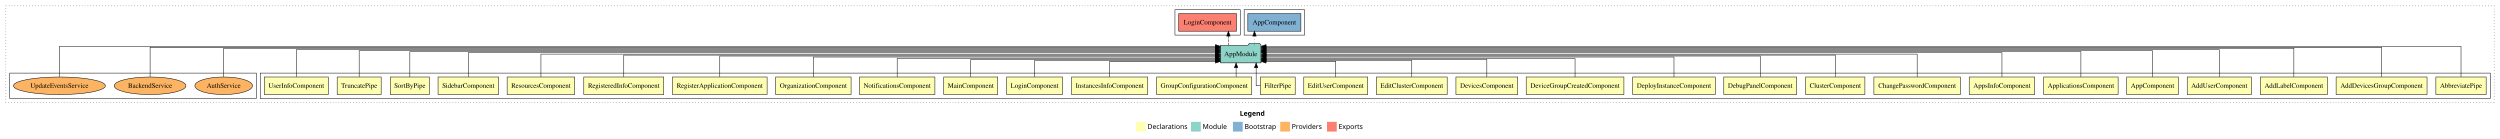
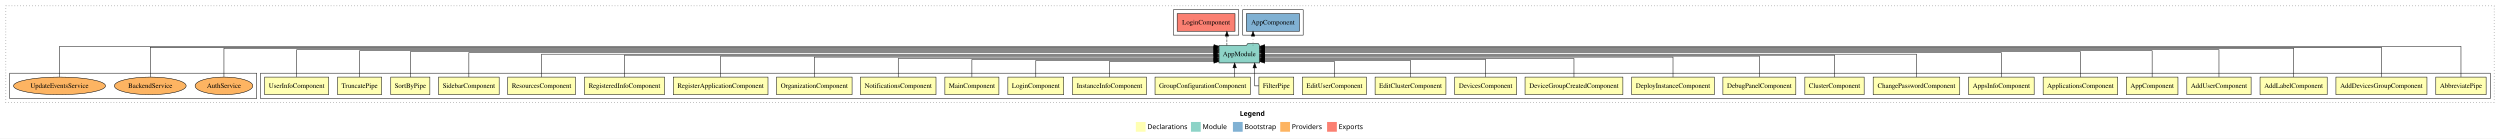
- <svg xmlns="http://www.w3.org/2000/svg" width="5130pt" height="284pt" viewBox="0.00 0.00 5130.00 284.00">
+ <svg xmlns="http://www.w3.org/2000/svg" width="5124pt" height="284pt" viewBox="0.00 0.00 5124.00 284.00">
  <g id="graph0" class="graph" transform="scale(1 1) rotate(0) translate(4 280)">
-     <polygon fill="#ffffff" stroke="transparent" points="-4,4 -4,-280 5126,-280 5126,4 -4,4" />
-     <text text-anchor="start" x="2540.009" y="-42.4" font-family="sans-serif" font-weight="bold" font-size="14.00" fill="#000000">Legend</text>
-     <polygon fill="#ffffb3" stroke="transparent" points="2327,-10 2327,-30 2347,-30 2347,-10 2327,-10" />
-     <text text-anchor="start" x="2350.629" y="-15.4" font-family="sans-serif" font-size="14.00" fill="#000000">  Declarations</text>
-     <polygon fill="#8dd3c7" stroke="transparent" points="2440,-10 2440,-30 2460,-30 2460,-10 2440,-10" />
-     <text text-anchor="start" x="2463.725" y="-15.4" font-family="sans-serif" font-size="14.00" fill="#000000">  Module</text>
-     <polygon fill="#80b1d3" stroke="transparent" points="2526,-10 2526,-30 2546,-30 2546,-10 2526,-10" />
-     <text text-anchor="start" x="2549.781" y="-15.4" font-family="sans-serif" font-size="14.00" fill="#000000">  Bootstrap</text>
-     <polygon fill="#fdb462" stroke="transparent" points="2623,-10 2623,-30 2643,-30 2643,-10 2623,-10" />
-     <text text-anchor="start" x="2646.673" y="-15.4" font-family="sans-serif" font-size="14.00" fill="#000000">  Providers</text>
-     <polygon fill="#fb8072" stroke="transparent" points="2719,-10 2719,-30 2739,-30 2739,-10 2719,-10" />
-     <text text-anchor="start" x="2742.726" y="-15.4" font-family="sans-serif" font-size="14.00" fill="#000000">  Exports</text>
+     <polygon fill="#ffffff" stroke="transparent" points="-4,4 -4,-280 5120,-280 5120,4 -4,4" />
+     <text text-anchor="start" x="2537.009" y="-42.4" font-family="sans-serif" font-weight="bold" font-size="14.00" fill="#000000">Legend</text>
+     <polygon fill="#ffffb3" stroke="transparent" points="2324,-10 2324,-30 2344,-30 2344,-10 2324,-10" />
+     <text text-anchor="start" x="2347.629" y="-15.4" font-family="sans-serif" font-size="14.00" fill="#000000">  Declarations</text>
+     <polygon fill="#8dd3c7" stroke="transparent" points="2437,-10 2437,-30 2457,-30 2457,-10 2437,-10" />
+     <text text-anchor="start" x="2460.725" y="-15.4" font-family="sans-serif" font-size="14.00" fill="#000000">  Module</text>
+     <polygon fill="#80b1d3" stroke="transparent" points="2523,-10 2523,-30 2543,-30 2543,-10 2523,-10" />
+     <text text-anchor="start" x="2546.781" y="-15.4" font-family="sans-serif" font-size="14.00" fill="#000000">  Bootstrap</text>
+     <polygon fill="#fdb462" stroke="transparent" points="2620,-10 2620,-30 2640,-30 2640,-10 2620,-10" />
+     <text text-anchor="start" x="2643.673" y="-15.4" font-family="sans-serif" font-size="14.00" fill="#000000">  Providers</text>
+     <polygon fill="#fb8072" stroke="transparent" points="2716,-10 2716,-30 2736,-30 2736,-10 2716,-10" />
+     <text text-anchor="start" x="2739.726" y="-15.4" font-family="sans-serif" font-size="14.00" fill="#000000">  Exports</text>
    <g id="clust1" class="cluster">
-       <polygon fill="none" stroke="#000000" stroke-dasharray="1,5" points="8,-70 8,-268 5114,-268 5114,-70 8,-70" />
+       <polygon fill="none" stroke="#000000" stroke-dasharray="1,5" points="8,-70 8,-268 5108,-268 5108,-70 8,-70" />
    </g>
    <g id="clust2" class="cluster">
-       <polygon fill="none" stroke="#000000" points="530,-78 530,-130 5106,-130 5106,-78 530,-78" />
+       <polygon fill="none" stroke="#000000" points="530,-78 530,-130 5100,-130 5100,-78 530,-78" />
    </g>
    <g id="clust33" class="cluster">
-       <polygon fill="none" stroke="#000000" points="2407,-208 2407,-260 2541,-260 2541,-208 2407,-208" />
+       <polygon fill="none" stroke="#000000" points="2401,-208 2401,-260 2535,-260 2535,-208 2401,-208" />
    </g>
    <g id="clust34" class="cluster">
-       <polygon fill="none" stroke="#000000" points="2549,-208 2549,-260 2673,-260 2673,-208 2549,-208" />
+       <polygon fill="none" stroke="#000000" points="2543,-208 2543,-260 2667,-260 2667,-208 2543,-208" />
    </g>
    <g id="clust35" class="cluster">
      <polygon fill="none" stroke="#000000" points="16,-78 16,-130 522,-130 522,-78 16,-78" />
    </g>
    <g id="node1" class="node">
-       <polygon fill="#ffffb3" stroke="#000000" points="5097.58,-122 4994.42,-122 4994.42,-86 5097.58,-86 5097.58,-122" />
-       <text text-anchor="middle" x="5046" y="-99.8" font-family="Times,serif" font-size="14.00" fill="#000000">AbbreviatePipe</text>
+       <polygon fill="#ffffb3" stroke="#000000" points="5091.58,-122 4988.42,-122 4988.42,-86 5091.58,-86 5091.58,-122" />
+       <text text-anchor="middle" x="5040" y="-99.8" font-family="Times,serif" font-size="14.00" fill="#000000">AbbreviatePipe</text>
    </g>
    <g id="node30" class="node">
-       <polygon fill="#8dd3c7" stroke="#000000" points="2583.657,-187 2580.657,-191 2559.657,-191 2556.657,-187 2500.343,-187 2500.343,-151 2583.657,-151 2583.657,-187" />
-       <text text-anchor="middle" x="2542" y="-164.8" font-family="Times,serif" font-size="14.00" fill="#000000">AppModule</text>
+       <polygon fill="#8dd3c7" stroke="#000000" points="2577.657,-187 2574.657,-191 2553.657,-191 2550.657,-187 2494.343,-187 2494.343,-151 2577.657,-151 2577.657,-187" />
+       <text text-anchor="middle" x="2536" y="-164.8" font-family="Times,serif" font-size="14.00" fill="#000000">AppModule</text>
    </g>
    <g id="edge1" class="edge">
-       <path fill="none" stroke="#000000" d="M5046,-122.38C5046,-146.279 5046,-185 5046,-185 5046,-185 2593.89,-185 2593.89,-185" />
-       <polygon fill="#000000" stroke="#000000" points="2593.89,-181.5 2583.89,-185 2593.89,-188.5 2593.89,-181.5" />
+       <path fill="none" stroke="#000000" d="M5040,-122.38C5040,-146.279 5040,-185 5040,-185 5040,-185 2587.89,-185 2587.89,-185" />
+       <polygon fill="#000000" stroke="#000000" points="2587.89,-181.5 2577.89,-185 2587.89,-188.5 2587.89,-181.5" />
    </g>
    <g id="node2" class="node">
-       <polygon fill="#ffffb3" stroke="#000000" points="4976.292,-122 4789.708,-122 4789.708,-86 4976.292,-86 4976.292,-122" />
-       <text text-anchor="middle" x="4883" y="-99.8" font-family="Times,serif" font-size="14.00" fill="#000000">AddDevicesGroupComponent</text>
+       <polygon fill="#ffffb3" stroke="#000000" points="4970.292,-122 4783.708,-122 4783.708,-86 4970.292,-86 4970.292,-122" />
+       <text text-anchor="middle" x="4877" y="-99.8" font-family="Times,serif" font-size="14.00" fill="#000000">AddDevicesGroupComponent</text>
    </g>
    <g id="edge2" class="edge">
-       <path fill="none" stroke="#000000" d="M4883,-122.323C4883,-145.66 4883,-183 4883,-183 4883,-183 2593.876,-183 2593.876,-183" />
-       <polygon fill="#000000" stroke="#000000" points="2593.876,-179.5 2583.876,-183 2593.876,-186.5 2593.876,-179.5" />
+       <path fill="none" stroke="#000000" d="M4877,-122.323C4877,-145.66 4877,-183 4877,-183 4877,-183 2587.876,-183 2587.876,-183" />
+       <polygon fill="#000000" stroke="#000000" points="2587.876,-179.5 2577.876,-183 2587.876,-186.5 2587.876,-179.5" />
    </g>
    <g id="node3" class="node">
-       <polygon fill="#ffffb3" stroke="#000000" points="4771.812,-122 4634.188,-122 4634.188,-86 4771.812,-86 4771.812,-122" />
-       <text text-anchor="middle" x="4703" y="-99.8" font-family="Times,serif" font-size="14.00" fill="#000000">AddLabelComponent</text>
+       <polygon fill="#ffffb3" stroke="#000000" points="4765.812,-122 4628.188,-122 4628.188,-86 4765.812,-86 4765.812,-122" />
+       <text text-anchor="middle" x="4697" y="-99.8" font-family="Times,serif" font-size="14.00" fill="#000000">AddLabelComponent</text>
    </g>
    <g id="edge3" class="edge">
-       <path fill="none" stroke="#000000" d="M4703,-122.248C4703,-145.018 4703,-181 4703,-181 4703,-181 2593.717,-181 2593.717,-181" />
-       <polygon fill="#000000" stroke="#000000" points="2593.717,-177.5 2583.717,-181 2593.717,-184.5 2593.717,-177.5" />
+       <path fill="none" stroke="#000000" d="M4697,-122.248C4697,-145.018 4697,-181 4697,-181 4697,-181 2587.717,-181 2587.717,-181" />
+       <polygon fill="#000000" stroke="#000000" points="2587.717,-177.5 2577.717,-181 2587.717,-184.5 2587.717,-177.5" />
    </g>
    <g id="node4" class="node">
-       <polygon fill="#ffffb3" stroke="#000000" points="4615.865,-122 4484.135,-122 4484.135,-86 4615.865,-86 4615.865,-122" />
-       <text text-anchor="middle" x="4550" y="-99.8" font-family="Times,serif" font-size="14.00" fill="#000000">AddUserComponent</text>
+       <polygon fill="#ffffb3" stroke="#000000" points="4609.865,-122 4478.135,-122 4478.135,-86 4609.865,-86 4609.865,-122" />
+       <text text-anchor="middle" x="4544" y="-99.8" font-family="Times,serif" font-size="14.00" fill="#000000">AddUserComponent</text>
    </g>
    <g id="edge4" class="edge">
-       <path fill="none" stroke="#000000" d="M4550,-122.292C4550,-144.206 4550,-178 4550,-178 4550,-178 2593.94,-178 2593.94,-178" />
-       <polygon fill="#000000" stroke="#000000" points="2593.94,-174.5 2583.94,-178 2593.94,-181.5 2593.94,-174.5" />
+       <path fill="none" stroke="#000000" d="M4544,-122.292C4544,-144.206 4544,-178 4544,-178 4544,-178 2587.94,-178 2587.94,-178" />
+       <polygon fill="#000000" stroke="#000000" points="2587.94,-174.5 2577.94,-178 2587.94,-181.5 2587.94,-174.5" />
    </g>
    <g id="node5" class="node">
-       <polygon fill="#ffffb3" stroke="#000000" points="4465.94,-122 4360.06,-122 4360.06,-86 4465.94,-86 4465.94,-122" />
-       <text text-anchor="middle" x="4413" y="-99.8" font-family="Times,serif" font-size="14.00" fill="#000000">AppComponent</text>
+       <polygon fill="#ffffb3" stroke="#000000" points="4459.94,-122 4354.06,-122 4354.06,-86 4459.94,-86 4459.94,-122" />
+       <text text-anchor="middle" x="4407" y="-99.8" font-family="Times,serif" font-size="14.00" fill="#000000">AppComponent</text>
    </g>
    <g id="edge5" class="edge">
-       <path fill="none" stroke="#000000" d="M4413,-122.169C4413,-143.498 4413,-176 4413,-176 4413,-176 2593.702,-176 2593.702,-176" />
-       <polygon fill="#000000" stroke="#000000" points="2593.702,-172.5 2583.702,-176 2593.702,-179.5 2593.702,-172.5" />
+       <path fill="none" stroke="#000000" d="M4407,-122.169C4407,-143.498 4407,-176 4407,-176 4407,-176 2587.702,-176 2587.702,-176" />
+       <polygon fill="#000000" stroke="#000000" points="2587.702,-172.5 2577.702,-176 2587.702,-179.5 2587.702,-172.5" />
    </g>
    <g id="node6" class="node">
-       <polygon fill="#ffffb3" stroke="#000000" points="4342.375,-122 4189.625,-122 4189.625,-86 4342.375,-86 4342.375,-122" />
-       <text text-anchor="middle" x="4266" y="-99.8" font-family="Times,serif" font-size="14.00" fill="#000000">ApplicationsComponent</text>
+       <polygon fill="#ffffb3" stroke="#000000" points="4336.375,-122 4183.625,-122 4183.625,-86 4336.375,-86 4336.375,-122" />
+       <text text-anchor="middle" x="4260" y="-99.8" font-family="Times,serif" font-size="14.00" fill="#000000">ApplicationsComponent</text>
    </g>
    <g id="edge6" class="edge">
-       <path fill="none" stroke="#000000" d="M4266,-122.027C4266,-142.767 4266,-174 4266,-174 4266,-174 2593.762,-174 2593.762,-174" />
-       <polygon fill="#000000" stroke="#000000" points="2593.762,-170.5 2583.762,-174 2593.762,-177.5 2593.762,-170.5" />
+       <path fill="none" stroke="#000000" d="M4260,-122.027C4260,-142.767 4260,-174 4260,-174 4260,-174 2587.762,-174 2587.762,-174" />
+       <polygon fill="#000000" stroke="#000000" points="2587.762,-170.5 2577.762,-174 2587.762,-177.5 2587.762,-170.5" />
    </g>
    <g id="node7" class="node">
-       <polygon fill="#ffffb3" stroke="#000000" points="4171.205,-122 4036.795,-122 4036.795,-86 4171.205,-86 4171.205,-122" />
-       <text text-anchor="middle" x="4104" y="-99.8" font-family="Times,serif" font-size="14.00" fill="#000000">AppsInfoComponent</text>
+       <polygon fill="#ffffb3" stroke="#000000" points="4165.205,-122 4030.795,-122 4030.795,-86 4165.205,-86 4165.205,-122" />
+       <text text-anchor="middle" x="4098" y="-99.8" font-family="Times,serif" font-size="14.00" fill="#000000">AppsInfoComponent</text>
    </g>
    <g id="edge7" class="edge">
-       <path fill="none" stroke="#000000" d="M4104,-122.223C4104,-142.365 4104,-172 4104,-172 4104,-172 2593.78,-172 2593.78,-172" />
-       <polygon fill="#000000" stroke="#000000" points="2593.78,-168.5 2583.78,-172 2593.78,-175.5 2593.78,-168.5" />
+       <path fill="none" stroke="#000000" d="M4098,-122.223C4098,-142.365 4098,-172 4098,-172 4098,-172 2587.78,-172 2587.78,-172" />
+       <polygon fill="#000000" stroke="#000000" points="2587.78,-168.5 2577.78,-172 2587.78,-175.5 2587.78,-168.5" />
    </g>
    <g id="node8" class="node">
-       <polygon fill="#ffffb3" stroke="#000000" points="4018.752,-122 3841.248,-122 3841.248,-86 4018.752,-86 4018.752,-122" />
-       <text text-anchor="middle" x="3930" y="-99.8" font-family="Times,serif" font-size="14.00" fill="#000000">ChangePasswordComponent</text>
+       <polygon fill="#ffffb3" stroke="#000000" points="4012.752,-122 3835.248,-122 3835.248,-86 4012.752,-86 4012.752,-122" />
+       <text text-anchor="middle" x="3924" y="-99.8" font-family="Times,serif" font-size="14.00" fill="#000000">ChangePasswordComponent</text>
    </g>
    <g id="edge8" class="edge">
-       <path fill="none" stroke="#000000" d="M3930,-122.106C3930,-141.339 3930,-169 3930,-169 3930,-169 2593.918,-169 2593.918,-169" />
-       <polygon fill="#000000" stroke="#000000" points="2593.918,-165.5 2583.918,-169 2593.918,-172.5 2593.918,-165.5" />
+       <path fill="none" stroke="#000000" d="M3924,-122.106C3924,-141.339 3924,-169 3924,-169 3924,-169 2587.918,-169 2587.918,-169" />
+       <polygon fill="#000000" stroke="#000000" points="2587.918,-165.5 2577.918,-169 2587.918,-172.5 2587.918,-165.5" />
    </g>
    <g id="node9" class="node">
-       <polygon fill="#ffffb3" stroke="#000000" points="3822.77,-122 3701.23,-122 3701.23,-86 3822.77,-86 3822.77,-122" />
-       <text text-anchor="middle" x="3762" y="-99.8" font-family="Times,serif" font-size="14.00" fill="#000000">ClusterComponent</text>
+       <polygon fill="#ffffb3" stroke="#000000" points="3816.77,-122 3695.23,-122 3695.23,-86 3816.77,-86 3816.77,-122" />
+       <text text-anchor="middle" x="3756" y="-99.8" font-family="Times,serif" font-size="14.00" fill="#000000">ClusterComponent</text>
    </g>
    <g id="edge9" class="edge">
-       <path fill="none" stroke="#000000" d="M3762,-122.222C3762,-140.828 3762,-167 3762,-167 3762,-167 2593.995,-167 2593.995,-167" />
-       <polygon fill="#000000" stroke="#000000" points="2593.995,-163.5 2583.995,-167 2593.995,-170.5 2593.995,-163.5" />
+       <path fill="none" stroke="#000000" d="M3756,-122.222C3756,-140.828 3756,-167 3756,-167 3756,-167 2587.995,-167 2587.995,-167" />
+       <polygon fill="#000000" stroke="#000000" points="2587.995,-163.5 2577.995,-167 2587.995,-170.5 2587.995,-163.5" />
    </g>
    <g id="node10" class="node">
-       <polygon fill="#ffffb3" stroke="#000000" points="3682.756,-122 3533.244,-122 3533.244,-86 3682.756,-86 3682.756,-122" />
-       <text text-anchor="middle" x="3608" y="-99.8" font-family="Times,serif" font-size="14.00" fill="#000000">DebugPanelComponent</text>
+       <polygon fill="#ffffb3" stroke="#000000" points="3676.756,-122 3527.244,-122 3527.244,-86 3676.756,-86 3676.756,-122" />
+       <text text-anchor="middle" x="3602" y="-99.8" font-family="Times,serif" font-size="14.00" fill="#000000">DebugPanelComponent</text>
    </g>
    <g id="edge10" class="edge">
-       <path fill="none" stroke="#000000" d="M3608,-122.302C3608,-140.27 3608,-165 3608,-165 3608,-165 2593.789,-165 2593.789,-165" />
-       <polygon fill="#000000" stroke="#000000" points="2593.789,-161.5 2583.789,-165 2593.788,-168.5 2593.789,-161.5" />
+       <path fill="none" stroke="#000000" d="M3602,-122.302C3602,-140.27 3602,-165 3602,-165 3602,-165 2587.789,-165 2587.789,-165" />
+       <polygon fill="#000000" stroke="#000000" points="2587.789,-161.5 2577.789,-165 2587.788,-168.5 2587.789,-161.5" />
    </g>
    <g id="node11" class="node">
-       <polygon fill="#ffffb3" stroke="#000000" points="3515.684,-122 3346.316,-122 3346.316,-86 3515.684,-86 3515.684,-122" />
-       <text text-anchor="middle" x="3431" y="-99.8" font-family="Times,serif" font-size="14.00" fill="#000000">DeployInstanceComponent</text>
+       <polygon fill="#ffffb3" stroke="#000000" points="3509.684,-122 3340.316,-122 3340.316,-86 3509.684,-86 3509.684,-122" />
+       <text text-anchor="middle" x="3425" y="-99.8" font-family="Times,serif" font-size="14.00" fill="#000000">DeployInstanceComponent</text>
    </g>
    <g id="edge11" class="edge">
-       <path fill="none" stroke="#000000" d="M3431,-122.022C3431,-139.373 3431,-163 3431,-163 3431,-163 2593.686,-163 2593.686,-163" />
-       <polygon fill="#000000" stroke="#000000" points="2593.686,-159.5 2583.686,-163 2593.686,-166.5 2593.686,-159.5" />
+       <path fill="none" stroke="#000000" d="M3425,-122.022C3425,-139.373 3425,-163 3425,-163 3425,-163 2587.686,-163 2587.686,-163" />
+       <polygon fill="#000000" stroke="#000000" points="2587.686,-159.5 2577.686,-163 2587.686,-166.5 2587.686,-159.5" />
    </g>
    <g id="node12" class="node">
-       <polygon fill="#ffffb3" stroke="#000000" points="3328.272,-122 3127.728,-122 3127.728,-86 3328.272,-86 3328.272,-122" />
-       <text text-anchor="middle" x="3228" y="-99.8" font-family="Times,serif" font-size="14.00" fill="#000000">DeviceGroupCreatedComponent</text>
+       <polygon fill="#ffffb3" stroke="#000000" points="3322.272,-122 3121.728,-122 3121.728,-86 3322.272,-86 3322.272,-122" />
+       <text text-anchor="middle" x="3222" y="-99.8" font-family="Times,serif" font-size="14.00" fill="#000000">DeviceGroupCreatedComponent</text>
    </g>
    <g id="edge12" class="edge">
-       <path fill="none" stroke="#000000" d="M3228,-122.027C3228,-138.398 3228,-160 3228,-160 3228,-160 2593.88,-160 2593.88,-160" />
-       <polygon fill="#000000" stroke="#000000" points="2593.88,-156.5 2583.88,-160 2593.88,-163.5 2593.88,-156.5" />
+       <path fill="none" stroke="#000000" d="M3222,-122.027C3222,-138.398 3222,-160 3222,-160 3222,-160 2587.88,-160 2587.88,-160" />
+       <polygon fill="#000000" stroke="#000000" points="2587.88,-156.5 2577.88,-160 2587.88,-163.5 2587.88,-156.5" />
    </g>
    <g id="node13" class="node">
-       <polygon fill="#ffffb3" stroke="#000000" points="3110.419,-122 2983.581,-122 2983.581,-86 3110.419,-86 3110.419,-122" />
-       <text text-anchor="middle" x="3047" y="-99.8" font-family="Times,serif" font-size="14.00" fill="#000000">DevicesComponent</text>
+       <polygon fill="#ffffb3" stroke="#000000" points="3104.419,-122 2977.581,-122 2977.581,-86 3104.419,-86 3104.419,-122" />
+       <text text-anchor="middle" x="3041" y="-99.8" font-family="Times,serif" font-size="14.00" fill="#000000">DevicesComponent</text>
    </g>
    <g id="edge13" class="edge">
-       <path fill="none" stroke="#000000" d="M3047,-122.282C3047,-137.948 3047,-158 3047,-158 3047,-158 2593.756,-158 2593.756,-158" />
-       <polygon fill="#000000" stroke="#000000" points="2593.756,-154.5 2583.756,-158 2593.756,-161.5 2593.756,-154.5" />
+       <path fill="none" stroke="#000000" d="M3041,-122.282C3041,-137.948 3041,-158 3041,-158 3041,-158 2587.756,-158 2587.756,-158" />
+       <polygon fill="#000000" stroke="#000000" points="2587.756,-154.5 2577.756,-158 2587.756,-161.5 2587.756,-154.5" />
    </g>
    <g id="node14" class="node">
-       <polygon fill="#ffffb3" stroke="#000000" points="2965.604,-122 2820.396,-122 2820.396,-86 2965.604,-86 2965.604,-122" />
-       <text text-anchor="middle" x="2893" y="-99.8" font-family="Times,serif" font-size="14.00" fill="#000000">EditClusterComponent</text>
+       <polygon fill="#ffffb3" stroke="#000000" points="2959.604,-122 2814.396,-122 2814.396,-86 2959.604,-86 2959.604,-122" />
+       <text text-anchor="middle" x="2887" y="-99.8" font-family="Times,serif" font-size="14.00" fill="#000000">EditClusterComponent</text>
    </g>
    <g id="edge14" class="edge">
-       <path fill="none" stroke="#000000" d="M2893,-122.187C2893,-137.182 2893,-156 2893,-156 2893,-156 2593.99,-156 2593.99,-156" />
-       <polygon fill="#000000" stroke="#000000" points="2593.99,-152.5 2583.99,-156 2593.99,-159.5 2593.99,-152.5" />
+       <path fill="none" stroke="#000000" d="M2887,-122.187C2887,-137.182 2887,-156 2887,-156 2887,-156 2587.99,-156 2587.99,-156" />
+       <polygon fill="#000000" stroke="#000000" points="2587.99,-152.5 2577.99,-156 2587.99,-159.5 2587.99,-152.5" />
    </g>
    <g id="node15" class="node">
-       <polygon fill="#ffffb3" stroke="#000000" points="2802.593,-122 2671.407,-122 2671.407,-86 2802.593,-86 2802.593,-122" />
-       <text text-anchor="middle" x="2737" y="-99.8" font-family="Times,serif" font-size="14.00" fill="#000000">EditUserComponent</text>
+       <polygon fill="#ffffb3" stroke="#000000" points="2796.593,-122 2665.407,-122 2665.407,-86 2796.593,-86 2796.593,-122" />
+       <text text-anchor="middle" x="2731" y="-99.8" font-family="Times,serif" font-size="14.00" fill="#000000">EditUserComponent</text>
    </g>
    <g id="edge15" class="edge">
-       <path fill="none" stroke="#000000" d="M2737,-122.051C2737,-136.373 2737,-154 2737,-154 2737,-154 2593.832,-154 2593.832,-154" />
-       <polygon fill="#000000" stroke="#000000" points="2593.832,-150.5 2583.832,-154 2593.832,-157.5 2593.832,-150.5" />
+       <path fill="none" stroke="#000000" d="M2731,-122.051C2731,-136.373 2731,-154 2731,-154 2731,-154 2587.832,-154 2587.832,-154" />
+       <polygon fill="#000000" stroke="#000000" points="2587.832,-150.5 2577.832,-154 2587.832,-157.5 2587.832,-150.5" />
    </g>
    <g id="node16" class="node">
-       <polygon fill="#ffffb3" stroke="#000000" points="2653.718,-122 2582.282,-122 2582.282,-86 2653.718,-86 2653.718,-122" />
-       <text text-anchor="middle" x="2618" y="-99.8" font-family="Times,serif" font-size="14.00" fill="#000000">FilterPipe</text>
+       <polygon fill="#ffffb3" stroke="#000000" points="2647.718,-122 2576.282,-122 2576.282,-86 2647.718,-86 2647.718,-122" />
+       <text text-anchor="middle" x="2612" y="-99.8" font-family="Times,serif" font-size="14.00" fill="#000000">FilterPipe</text>
    </g>
    <g id="edge16" class="edge">
-       <path fill="none" stroke="#000000" d="M2582.166,-104C2577.118,-104 2573.607,-104 2573.607,-104 2573.607,-104 2573.607,-140.894 2573.607,-140.894" />
-       <polygon fill="#000000" stroke="#000000" points="2570.107,-140.894 2573.607,-150.894 2577.107,-140.894 2570.107,-140.894" />
+       <path fill="none" stroke="#000000" d="M2576.166,-104C2571.118,-104 2567.607,-104 2567.607,-104 2567.607,-104 2567.607,-140.894 2567.607,-140.894" />
+       <polygon fill="#000000" stroke="#000000" points="2564.107,-140.894 2567.607,-150.894 2571.107,-140.894 2564.107,-140.894" />
    </g>
    <g id="node17" class="node">
-       <polygon fill="#ffffb3" stroke="#000000" points="2564.644,-122 2369.356,-122 2369.356,-86 2564.644,-86 2564.644,-122" />
-       <text text-anchor="middle" x="2467" y="-99.8" font-family="Times,serif" font-size="14.00" fill="#000000">GroupConfigurationComponent</text>
+       <polygon fill="#ffffb3" stroke="#000000" points="2558.644,-122 2363.356,-122 2363.356,-86 2558.644,-86 2558.644,-122" />
+       <text text-anchor="middle" x="2461" y="-99.8" font-family="Times,serif" font-size="14.00" fill="#000000">GroupConfigurationComponent</text>
    </g>
    <g id="edge17" class="edge">
-       <path fill="none" stroke="#000000" d="M2532.497,-122.106C2532.497,-122.106 2532.497,-140.991 2532.497,-140.991" />
-       <polygon fill="#000000" stroke="#000000" points="2528.997,-140.991 2532.497,-150.991 2535.997,-140.991 2528.997,-140.991" />
+       <path fill="none" stroke="#000000" d="M2526.497,-122.106C2526.497,-122.106 2526.497,-140.991 2526.497,-140.991" />
+       <polygon fill="#000000" stroke="#000000" points="2522.997,-140.991 2526.497,-150.991 2529.997,-140.991 2522.997,-140.991" />
    </g>
    <g id="node18" class="node">
-       <polygon fill="#ffffb3" stroke="#000000" points="2351.238,-122 2194.762,-122 2194.762,-86 2351.238,-86 2351.238,-122" />
-       <text text-anchor="middle" x="2273" y="-99.8" font-family="Times,serif" font-size="14.00" fill="#000000">InstancesInfoComponent</text>
+       <polygon fill="#ffffb3" stroke="#000000" points="2345.794,-122 2194.206,-122 2194.206,-86 2345.794,-86 2345.794,-122" />
+       <text text-anchor="middle" x="2270" y="-99.8" font-family="Times,serif" font-size="14.00" fill="#000000">InstanceInfoComponent</text>
    </g>
    <g id="edge18" class="edge">
-       <path fill="none" stroke="#000000" d="M2273,-122.051C2273,-136.373 2273,-154 2273,-154 2273,-154 2490.264,-154 2490.264,-154" />
-       <polygon fill="#000000" stroke="#000000" points="2490.264,-157.5 2500.264,-154 2490.264,-150.5 2490.264,-157.5" />
+       <path fill="none" stroke="#000000" d="M2270,-122.051C2270,-136.373 2270,-154 2270,-154 2270,-154 2484.145,-154 2484.145,-154" />
+       <polygon fill="#000000" stroke="#000000" points="2484.145,-157.5 2494.145,-154 2484.145,-150.5 2484.145,-157.5" />
    </g>
    <g id="node19" class="node">
      <polygon fill="#ffffb3" stroke="#000000" points="2176.276,-122 2061.724,-122 2061.724,-86 2176.276,-86 2176.276,-122" />
      <text text-anchor="middle" x="2119" y="-99.8" font-family="Times,serif" font-size="14.00" fill="#000000">LoginComponent</text>
    </g>
    <g id="edge19" class="edge">
-       <path fill="none" stroke="#000000" d="M2119,-122.187C2119,-137.182 2119,-156 2119,-156 2119,-156 2490.284,-156 2490.284,-156" />
-       <polygon fill="#000000" stroke="#000000" points="2490.284,-159.5 2500.284,-156 2490.283,-152.5 2490.284,-159.5" />
+       <path fill="none" stroke="#000000" d="M2119,-122.187C2119,-137.182 2119,-156 2119,-156 2119,-156 2484.107,-156 2484.107,-156" />
+       <polygon fill="#000000" stroke="#000000" points="2484.107,-159.5 2494.107,-156 2484.107,-152.5 2484.107,-159.5" />
    </g>
    <g id="node20" class="node">
      <polygon fill="#ffffb3" stroke="#000000" points="2043.382,-122 1932.618,-122 1932.618,-86 2043.382,-86 2043.382,-122" />
      <text text-anchor="middle" x="1988" y="-99.8" font-family="Times,serif" font-size="14.00" fill="#000000">MainComponent</text>
    </g>
    <g id="edge20" class="edge">
-       <path fill="none" stroke="#000000" d="M1988,-122.282C1988,-137.948 1988,-158 1988,-158 1988,-158 2489.905,-158 2489.905,-158" />
-       <polygon fill="#000000" stroke="#000000" points="2489.905,-161.5 2499.905,-158 2489.905,-154.5 2489.905,-161.5" />
+       <path fill="none" stroke="#000000" d="M1988,-122.282C1988,-137.948 1988,-158 1988,-158 1988,-158 2483.909,-158 2483.909,-158" />
+       <polygon fill="#000000" stroke="#000000" points="2483.909,-161.5 2493.909,-158 2483.909,-154.5 2483.909,-161.5" />
    </g>
    <g id="node21" class="node">
      <polygon fill="#ffffb3" stroke="#000000" points="1914.427,-122 1759.573,-122 1759.573,-86 1914.427,-86 1914.427,-122" />
      <text text-anchor="middle" x="1837" y="-99.8" font-family="Times,serif" font-size="14.00" fill="#000000">NotificationsComponent</text>
    </g>
    <g id="edge21" class="edge">
-       <path fill="none" stroke="#000000" d="M1837,-122.027C1837,-138.398 1837,-160 1837,-160 1837,-160 2490.271,-160 2490.271,-160" />
-       <polygon fill="#000000" stroke="#000000" points="2490.271,-163.5 2500.271,-160 2490.271,-156.5 2490.271,-163.5" />
+       <path fill="none" stroke="#000000" d="M1837,-122.027C1837,-138.398 1837,-160 1837,-160 1837,-160 2484.108,-160 2484.108,-160" />
+       <polygon fill="#000000" stroke="#000000" points="2484.108,-163.5 2494.108,-160 2484.108,-156.5 2484.108,-163.5" />
    </g>
    <g id="node22" class="node">
      <polygon fill="#ffffb3" stroke="#000000" points="1742.416,-122 1587.584,-122 1587.584,-86 1742.416,-86 1742.416,-122" />
      <text text-anchor="middle" x="1665" y="-99.8" font-family="Times,serif" font-size="14.00" fill="#000000">OrganizationComponent</text>
    </g>
    <g id="edge22" class="edge">
-       <path fill="none" stroke="#000000" d="M1665,-122.022C1665,-139.373 1665,-163 1665,-163 1665,-163 2490.291,-163 2490.291,-163" />
-       <polygon fill="#000000" stroke="#000000" points="2490.291,-166.5 2500.291,-163 2490.29,-159.5 2490.291,-166.5" />
+       <path fill="none" stroke="#000000" d="M1665,-122.022C1665,-139.373 1665,-163 1665,-163 1665,-163 2484.283,-163 2484.283,-163" />
+       <polygon fill="#000000" stroke="#000000" points="2484.283,-166.5 2494.283,-163 2484.283,-159.5 2484.283,-166.5" />
    </g>
    <g id="node23" class="node">
      <polygon fill="#ffffb3" stroke="#000000" points="1570.083,-122 1375.917,-122 1375.917,-86 1570.083,-86 1570.083,-122" />
      <text text-anchor="middle" x="1473" y="-99.8" font-family="Times,serif" font-size="14.00" fill="#000000">RegisterApplicationComponent</text>
    </g>
    <g id="edge23" class="edge">
-       <path fill="none" stroke="#000000" d="M1473,-122.302C1473,-140.27 1473,-165 1473,-165 1473,-165 2490.094,-165 2490.094,-165" />
-       <polygon fill="#000000" stroke="#000000" points="2490.094,-168.5 2500.094,-165 2490.094,-161.5 2490.094,-168.5" />
+       <path fill="none" stroke="#000000" d="M1473,-122.302C1473,-140.27 1473,-165 1473,-165 1473,-165 2484.329,-165 2484.329,-165" />
+       <polygon fill="#000000" stroke="#000000" points="2484.329,-168.5 2494.329,-165 2484.329,-161.5 2484.329,-168.5" />
    </g>
    <g id="node24" class="node">
      <polygon fill="#ffffb3" stroke="#000000" points="1358.021,-122 1193.979,-122 1193.979,-86 1358.021,-86 1358.021,-122" />
      <text text-anchor="middle" x="1276" y="-99.8" font-family="Times,serif" font-size="14.00" fill="#000000">RegisteredInfoComponent</text>
    </g>
    <g id="edge24" class="edge">
-       <path fill="none" stroke="#000000" d="M1276,-122.222C1276,-140.828 1276,-167 1276,-167 1276,-167 2490.238,-167 2490.238,-167" />
-       <polygon fill="#000000" stroke="#000000" points="2490.238,-170.5 2500.238,-167 2490.238,-163.5 2490.238,-170.5" />
+       <path fill="none" stroke="#000000" d="M1276,-122.222C1276,-140.828 1276,-167 1276,-167 1276,-167 2484.077,-167 2484.077,-167" />
+       <polygon fill="#000000" stroke="#000000" points="2484.078,-170.5 2494.077,-167 2484.077,-163.5 2484.078,-170.5" />
    </g>
    <g id="node25" class="node">
      <polygon fill="#ffffb3" stroke="#000000" points="1175.363,-122 1036.637,-122 1036.637,-86 1175.363,-86 1175.363,-122" />
      <text text-anchor="middle" x="1106" y="-99.8" font-family="Times,serif" font-size="14.00" fill="#000000">ResourcesComponent</text>
    </g>
    <g id="edge25" class="edge">
-       <path fill="none" stroke="#000000" d="M1106,-122.106C1106,-141.339 1106,-169 1106,-169 1106,-169 2490.187,-169 2490.187,-169" />
-       <polygon fill="#000000" stroke="#000000" points="2490.187,-172.5 2500.187,-169 2490.187,-165.5 2490.187,-172.5" />
+       <path fill="none" stroke="#000000" d="M1106,-122.106C1106,-141.339 1106,-169 1106,-169 1106,-169 2483.977,-169 2483.977,-169" />
+       <polygon fill="#000000" stroke="#000000" points="2483.977,-172.5 2493.977,-169 2483.977,-165.5 2483.977,-172.5" />
    </g>
    <g id="node26" class="node">
      <polygon fill="#ffffb3" stroke="#000000" points="1019.095,-122 894.905,-122 894.905,-86 1019.095,-86 1019.095,-122" />
      <text text-anchor="middle" x="957" y="-99.8" font-family="Times,serif" font-size="14.00" fill="#000000">SidebarComponent</text>
    </g>
    <g id="edge26" class="edge">
-       <path fill="none" stroke="#000000" d="M957,-122.223C957,-142.365 957,-172 957,-172 957,-172 2490.013,-172 2490.013,-172" />
-       <polygon fill="#000000" stroke="#000000" points="2490.013,-175.5 2500.013,-172 2490.013,-168.5 2490.013,-175.5" />
+       <path fill="none" stroke="#000000" d="M957,-122.223C957,-142.365 957,-172 957,-172 957,-172 2484.172,-172 2484.172,-172" />
+       <polygon fill="#000000" stroke="#000000" points="2484.172,-175.5 2494.172,-172 2484.172,-168.5 2484.172,-175.5" />
    </g>
    <g id="node27" class="node">
      <polygon fill="#ffffb3" stroke="#000000" points="877.059,-122 796.941,-122 796.941,-86 877.059,-86 877.059,-122" />
      <text text-anchor="middle" x="837" y="-99.8" font-family="Times,serif" font-size="14.00" fill="#000000">SortByPipe</text>
    </g>
    <g id="edge27" class="edge">
-       <path fill="none" stroke="#000000" d="M837,-122.027C837,-142.767 837,-174 837,-174 837,-174 2490.277,-174 2490.277,-174" />
-       <polygon fill="#000000" stroke="#000000" points="2490.277,-177.5 2500.277,-174 2490.277,-170.5 2490.277,-177.5" />
+       <path fill="none" stroke="#000000" d="M837,-122.027C837,-142.767 837,-174 837,-174 837,-174 2484.002,-174 2484.002,-174" />
+       <polygon fill="#000000" stroke="#000000" points="2484.002,-177.5 2494.002,-174 2484.002,-170.5 2484.002,-177.5" />
    </g>
    <g id="node28" class="node">
      <polygon fill="#ffffb3" stroke="#000000" points="778.136,-122 687.864,-122 687.864,-86 778.136,-86 778.136,-122" />
      <text text-anchor="middle" x="733" y="-99.8" font-family="Times,serif" font-size="14.00" fill="#000000">TruncatePipe</text>
    </g>
    <g id="edge28" class="edge">
-       <path fill="none" stroke="#000000" d="M733,-122.169C733,-143.498 733,-176 733,-176 733,-176 2489.947,-176 2489.947,-176" />
-       <polygon fill="#000000" stroke="#000000" points="2489.947,-179.5 2499.947,-176 2489.947,-172.5 2489.947,-179.5" />
+       <path fill="none" stroke="#000000" d="M733,-122.169C733,-143.498 733,-176 733,-176 733,-176 2484.086,-176 2484.086,-176" />
+       <polygon fill="#000000" stroke="#000000" points="2484.086,-179.5 2494.086,-176 2484.086,-172.5 2484.086,-179.5" />
    </g>
    <g id="node29" class="node">
      <polygon fill="#ffffb3" stroke="#000000" points="669.58,-122 538.42,-122 538.42,-86 669.58,-86 669.58,-122" />
      <text text-anchor="middle" x="604" y="-99.8" font-family="Times,serif" font-size="14.00" fill="#000000">UserInfoComponent</text>
    </g>
    <g id="edge29" class="edge">
-       <path fill="none" stroke="#000000" d="M604,-122.292C604,-144.206 604,-178 604,-178 604,-178 2490.174,-178 2490.174,-178" />
-       <polygon fill="#000000" stroke="#000000" points="2490.174,-181.5 2500.174,-178 2490.174,-174.5 2490.174,-181.5" />
+       <path fill="none" stroke="#000000" d="M604,-122.292C604,-144.206 604,-178 604,-178 604,-178 2484.303,-178 2484.303,-178" />
+       <polygon fill="#000000" stroke="#000000" points="2484.303,-181.5 2494.303,-178 2484.303,-174.5 2484.303,-181.5" />
    </g>
    <g id="node31" class="node">
-       <polygon fill="#fb8072" stroke="#000000" points="2533.276,-252 2414.724,-252 2414.724,-216 2533.276,-216 2533.276,-252" />
-       <text text-anchor="middle" x="2474" y="-229.8" font-family="Times,serif" font-size="14.00" fill="#000000">LoginComponent </text>
+       <polygon fill="#fb8072" stroke="#000000" points="2527.276,-252 2408.724,-252 2408.724,-216 2527.276,-216 2527.276,-252" />
+       <text text-anchor="middle" x="2468" y="-229.8" font-family="Times,serif" font-size="14.00" fill="#000000">LoginComponent </text>
    </g>
    <g id="edge30" class="edge">
-       <path fill="none" stroke="#000000" stroke-dasharray="5,2" d="M2516.655,-187.106C2516.655,-187.106 2516.655,-205.991 2516.655,-205.991" />
-       <polygon fill="#000000" stroke="#000000" points="2513.155,-205.991 2516.655,-215.991 2520.155,-205.991 2513.155,-205.991" />
+       <path fill="none" stroke="#000000" stroke-dasharray="5,2" d="M2510.655,-187.106C2510.655,-187.106 2510.655,-205.991 2510.655,-205.991" />
+       <polygon fill="#000000" stroke="#000000" points="2507.155,-205.991 2510.655,-215.991 2514.155,-205.991 2507.155,-205.991" />
    </g>
    <g id="node32" class="node">
-       <polygon fill="#80b1d3" stroke="#000000" points="2665.439,-252 2556.561,-252 2556.561,-216 2665.439,-216 2665.439,-252" />
-       <text text-anchor="middle" x="2611" y="-229.8" font-family="Times,serif" font-size="14.00" fill="#000000">AppComponent </text>
+       <polygon fill="#80b1d3" stroke="#000000" points="2659.439,-252 2550.561,-252 2550.561,-216 2659.439,-216 2659.439,-252" />
+       <text text-anchor="middle" x="2605" y="-229.8" font-family="Times,serif" font-size="14.00" fill="#000000">AppComponent </text>
    </g>
    <g id="edge31" class="edge">
-       <path fill="none" stroke="#000000" stroke-dasharray="1,5" d="M2570.179,-187.106C2570.179,-187.106 2570.179,-205.991 2570.179,-205.991" />
-       <polygon fill="#000000" stroke="#000000" points="2566.679,-205.991 2570.179,-215.991 2573.679,-205.991 2566.679,-205.991" />
+       <path fill="none" stroke="#000000" stroke-dasharray="1,5" d="M2564.179,-187.106C2564.179,-187.106 2564.179,-205.991 2564.179,-205.991" />
+       <polygon fill="#000000" stroke="#000000" points="2560.679,-205.991 2564.179,-215.991 2567.679,-205.991 2560.679,-205.991" />
    </g>
    <g id="node33" class="node">
      <ellipse fill="#fdb462" stroke="#000000" cx="455" cy="-104" rx="59.108" ry="18" />
      <text text-anchor="middle" x="455" y="-99.8" font-family="Times,serif" font-size="14.00" fill="#000000">AuthService</text>
    </g>
    <g id="edge32" class="edge">
-       <path fill="none" stroke="#000000" d="M455,-122.248C455,-145.018 455,-181 455,-181 455,-181 2490.311,-181 2490.311,-181" />
-       <polygon fill="#000000" stroke="#000000" points="2490.311,-184.5 2500.311,-181 2490.311,-177.5 2490.311,-184.5" />
+       <path fill="none" stroke="#000000" d="M455,-122.248C455,-145.018 455,-181 455,-181 455,-181 2483.961,-181 2483.961,-181" />
+       <polygon fill="#000000" stroke="#000000" points="2483.961,-184.5 2493.961,-181 2483.961,-177.5 2483.961,-184.5" />
    </g>
    <g id="node34" class="node">
      <ellipse fill="#fdb462" stroke="#000000" cx="304" cy="-104" rx="73.556" ry="18" />
      <text text-anchor="middle" x="304" y="-99.8" font-family="Times,serif" font-size="14.00" fill="#000000">BackendService</text>
    </g>
    <g id="edge33" class="edge">
-       <path fill="none" stroke="#000000" d="M304,-122.323C304,-145.66 304,-183 304,-183 304,-183 2490.273,-183 2490.273,-183" />
-       <polygon fill="#000000" stroke="#000000" points="2490.273,-186.5 2500.273,-183 2490.273,-179.5 2490.273,-186.5" />
+       <path fill="none" stroke="#000000" d="M304,-122.323C304,-145.66 304,-183 304,-183 304,-183 2483.897,-183 2483.897,-183" />
+       <polygon fill="#000000" stroke="#000000" points="2483.897,-186.5 2493.897,-183 2483.897,-179.5 2483.897,-186.5" />
    </g>
    <g id="node35" class="node">
      <ellipse fill="#fdb462" stroke="#000000" cx="118" cy="-104" rx="94.32" ry="18" />
      <text text-anchor="middle" x="118" y="-99.8" font-family="Times,serif" font-size="14.00" fill="#000000">UpdateEventsService</text>
    </g>
    <g id="edge34" class="edge">
-       <path fill="none" stroke="#000000" d="M118,-122.38C118,-146.279 118,-185 118,-185 118,-185 2490.182,-185 2490.182,-185" />
-       <polygon fill="#000000" stroke="#000000" points="2490.182,-188.5 2500.182,-185 2490.182,-181.5 2490.182,-188.5" />
+       <path fill="none" stroke="#000000" d="M118,-122.38C118,-146.279 118,-185 118,-185 118,-185 2484.286,-185 2484.286,-185" />
+       <polygon fill="#000000" stroke="#000000" points="2484.286,-188.5 2494.286,-185 2484.286,-181.5 2484.286,-188.5" />
    </g>
  </g>
</svg>
